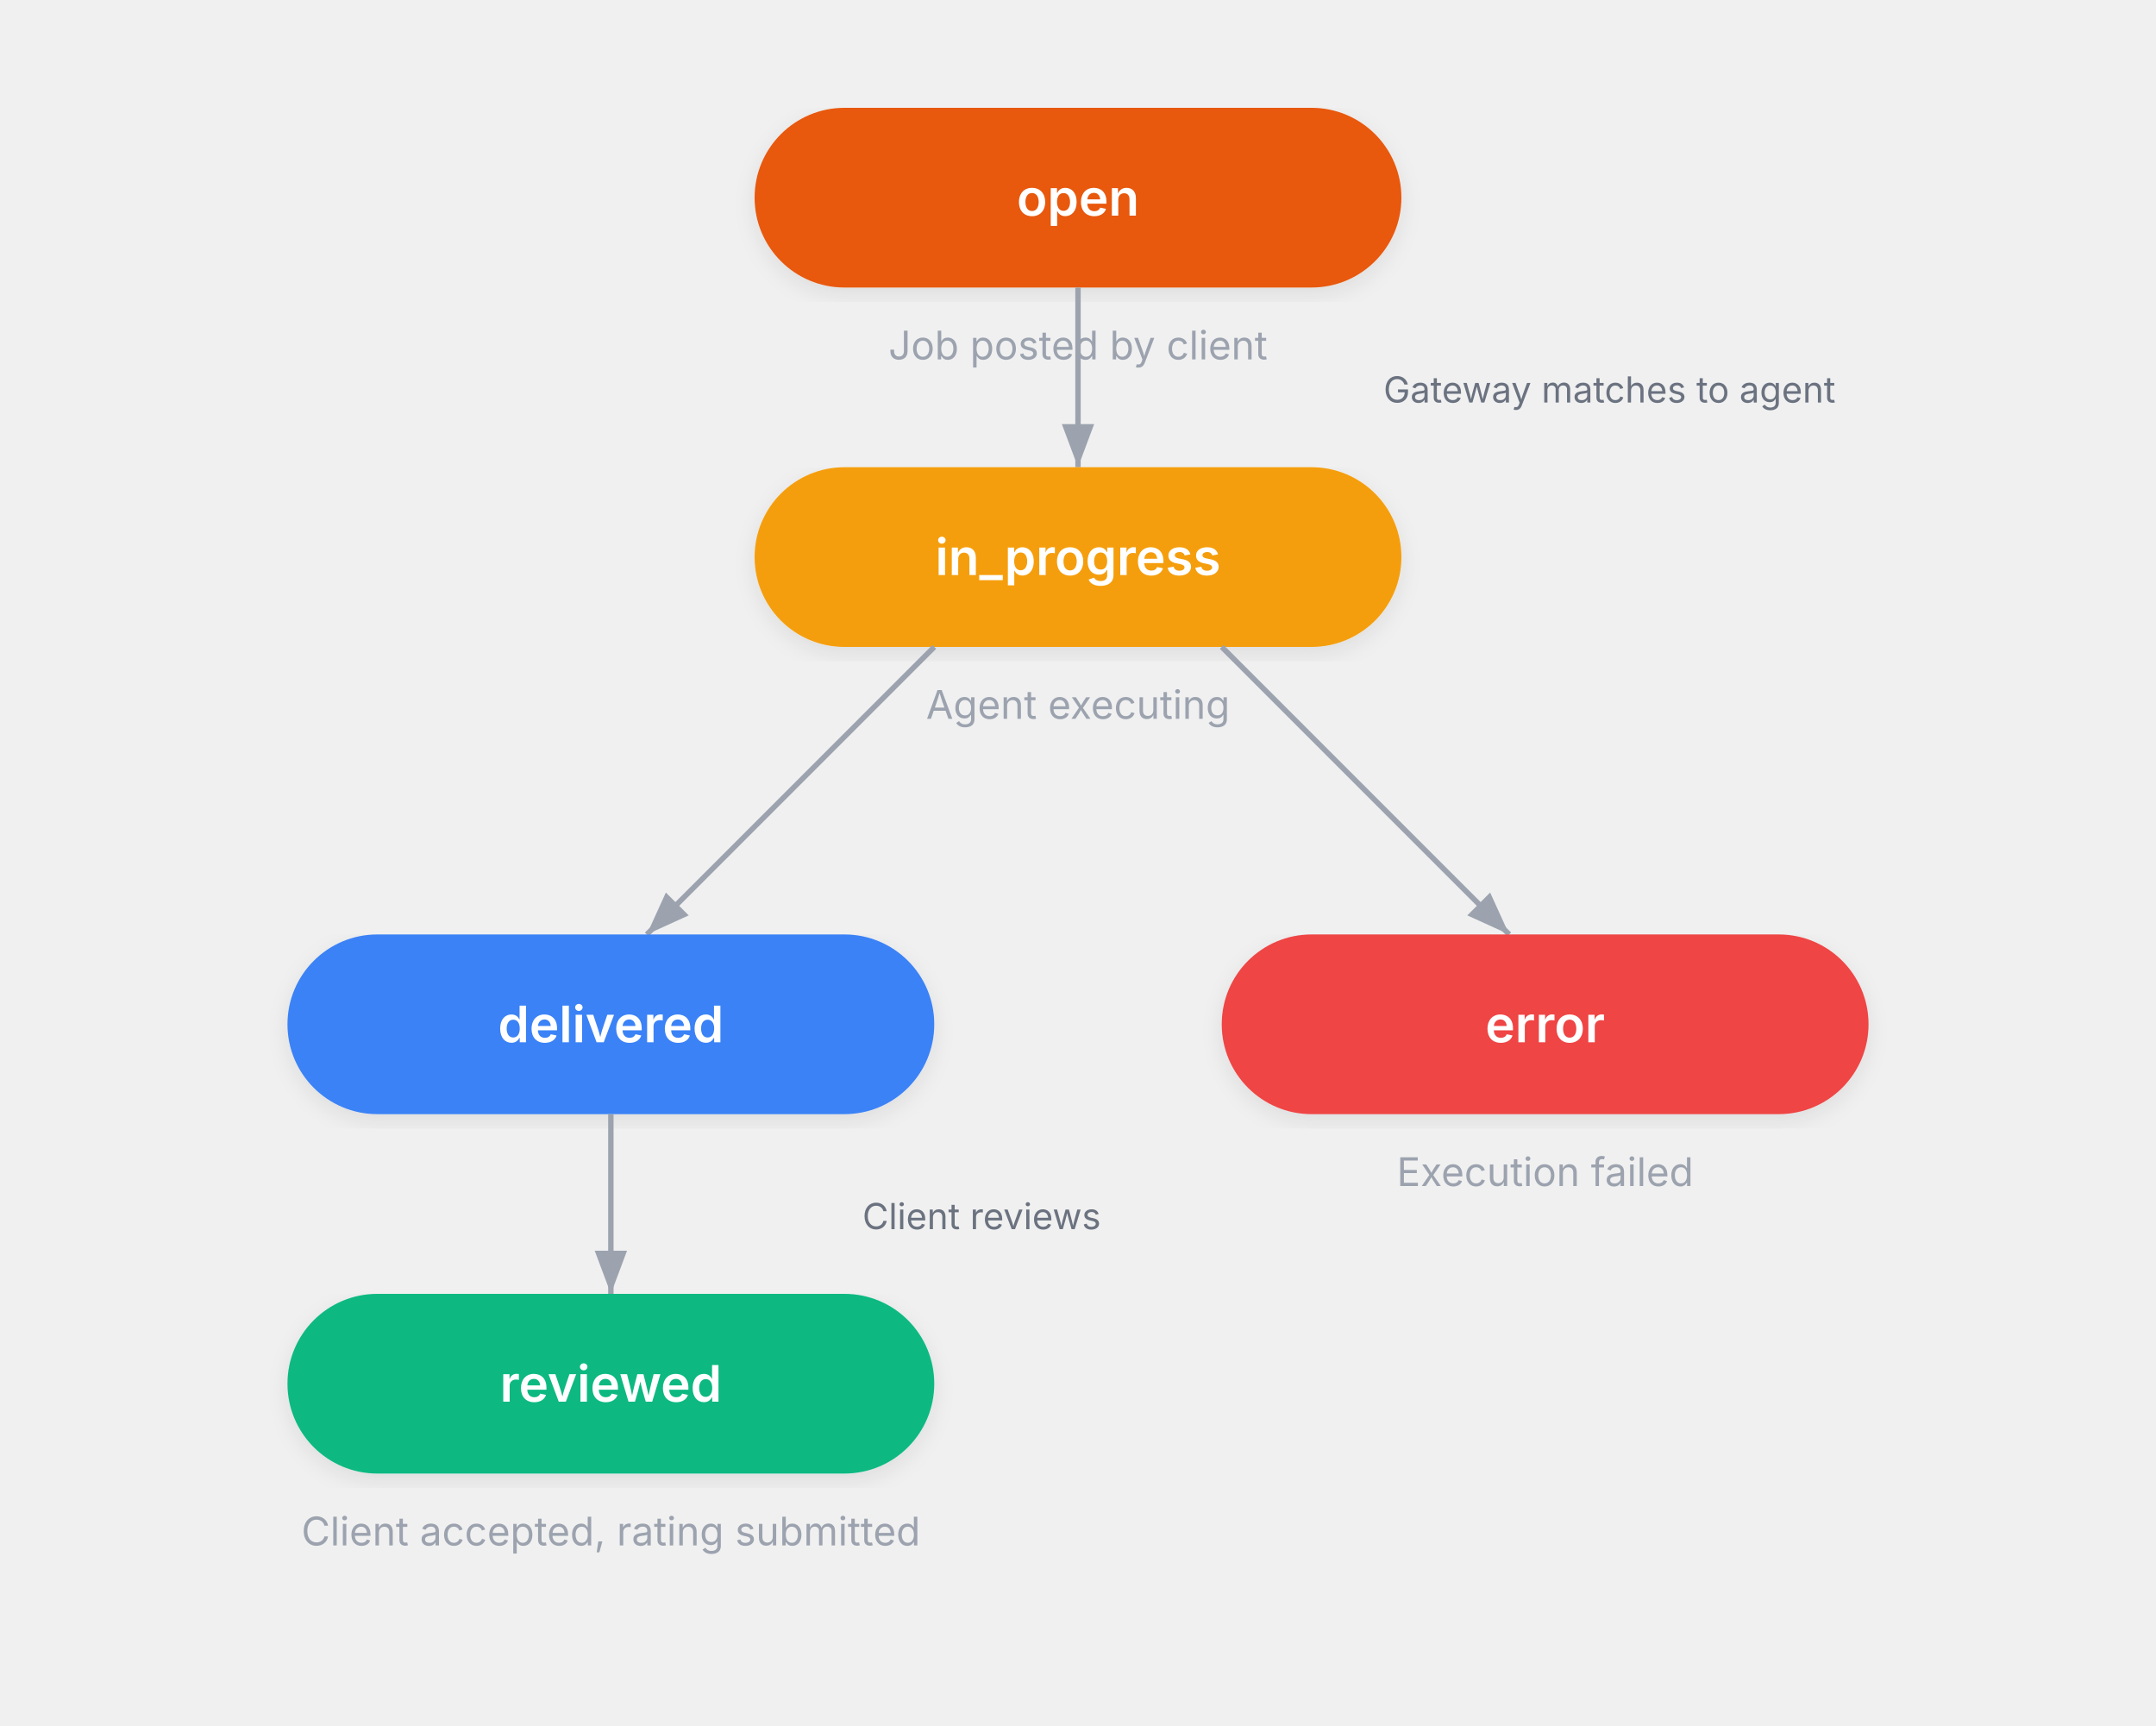
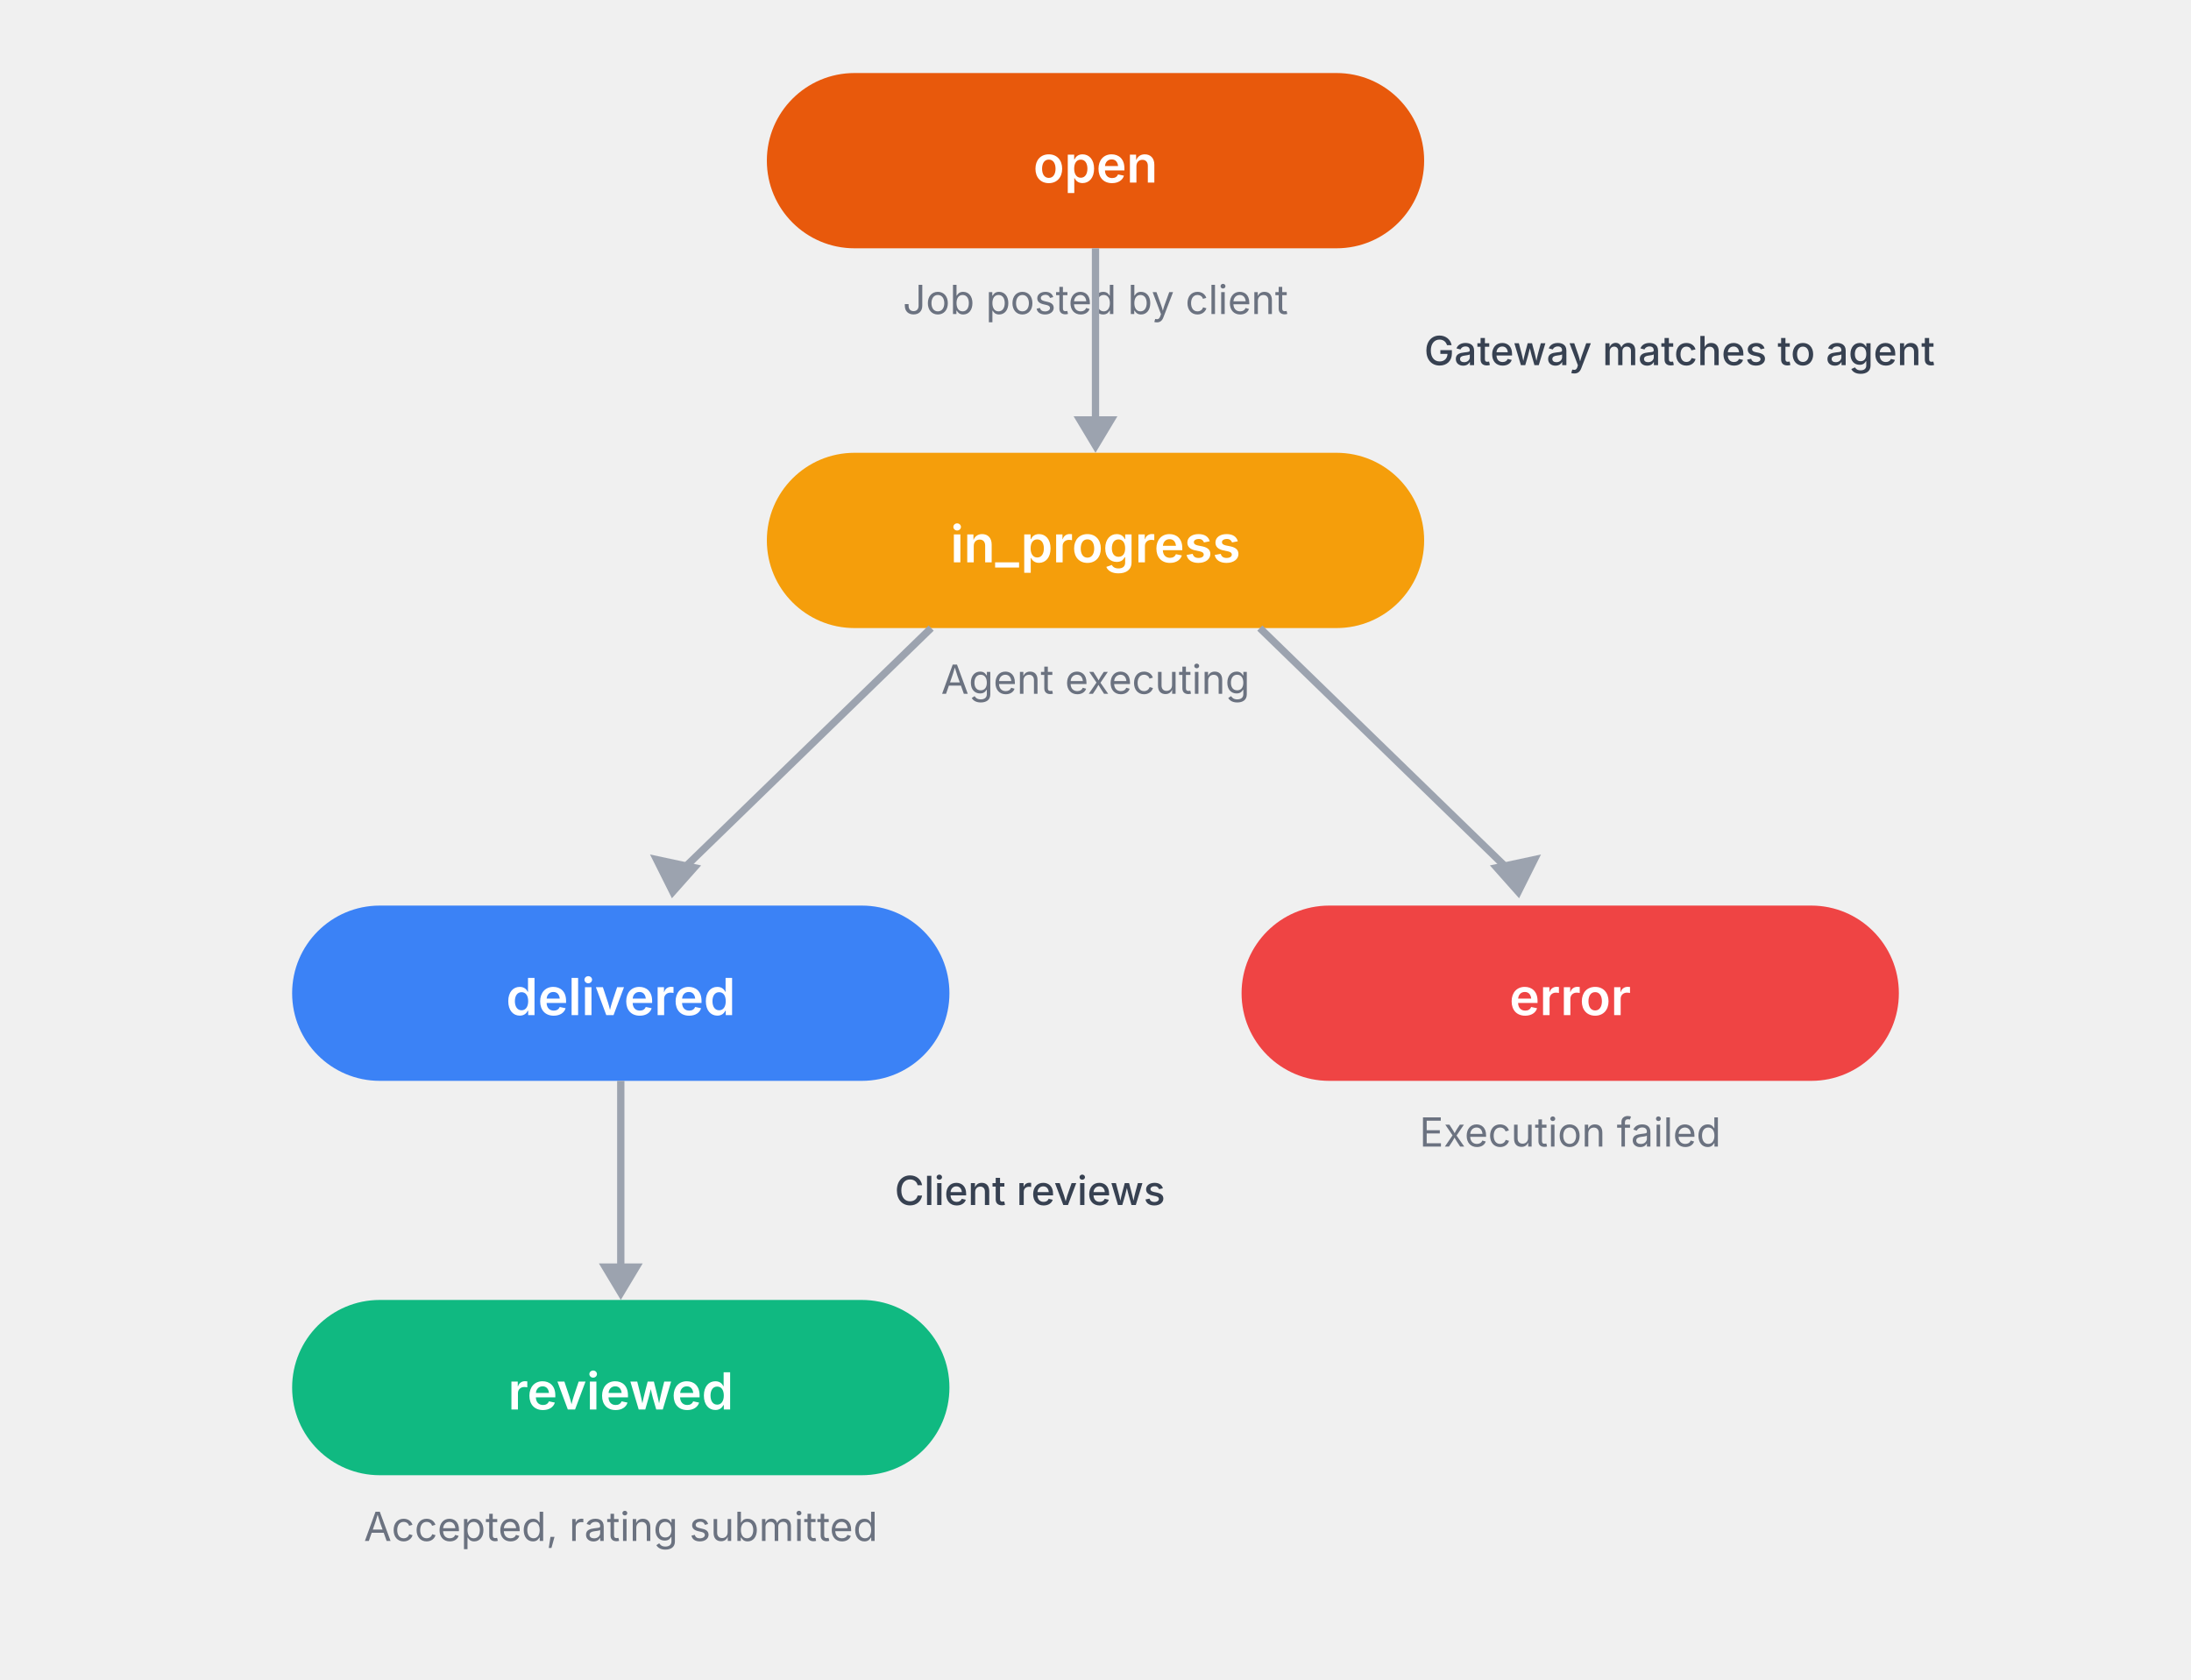
- <svg xmlns="http://www.w3.org/2000/svg" viewBox="0 0 600 480" font-family="Inter, system-ui, -apple-system, sans-serif">
-   <defs>
-     <filter id="shadow" x="-4%" y="-4%" width="108%" height="112%">
-       <feDropShadow dx="0" dy="2" stdDeviation="3" flood-opacity="0.08" />
-     </filter>
-     <marker id="arrow" markerWidth="8" markerHeight="6" refX="8" refY="3" orient="auto">
-       <path d="M0,0 L8,3 L0,6" fill="#9ca3af" />
-     </marker>
-   </defs>
-   <rect x="210" y="30" width="180" height="50" rx="25" fill="#e8590c" filter="url(#shadow)" />
-   <text x="300" y="60" text-anchor="middle" fill="#fff" font-size="14" font-weight="600">open</text>
-   <text x="300" y="100" text-anchor="middle" fill="#9ca3af" font-size="11">Job posted by client</text>
-   <line x1="300" y1="80" x2="300" y2="130" stroke="#9ca3af" stroke-width="1.5" marker-end="url(#arrow)" />
-   <text x="385" y="112" fill="#6b7280" font-size="10">Gateway matches to agent</text>
-   <rect x="210" y="130" width="180" height="50" rx="25" fill="#f59e0b" filter="url(#shadow)" />
-   <text x="300" y="160" text-anchor="middle" fill="#fff" font-size="14" font-weight="600">in_progress</text>
-   <text x="300" y="200" text-anchor="middle" fill="#9ca3af" font-size="11">Agent executing</text>
-   <line x1="260" y1="180" x2="180" y2="260" stroke="#9ca3af" stroke-width="1.5" marker-end="url(#arrow)" />
-   <line x1="340" y1="180" x2="420" y2="260" stroke="#9ca3af" stroke-width="1.5" marker-end="url(#arrow)" />
-   <rect x="80" y="260" width="180" height="50" rx="25" fill="#3b82f6" filter="url(#shadow)" />
-   <text x="170" y="290" text-anchor="middle" fill="#fff" font-size="14" font-weight="600">delivered</text>
-   <rect x="340" y="260" width="180" height="50" rx="25" fill="#ef4444" filter="url(#shadow)" />
-   <text x="430" y="290" text-anchor="middle" fill="#fff" font-size="14" font-weight="600">error</text>
-   <text x="430" y="330" text-anchor="middle" fill="#9ca3af" font-size="11">Execution failed</text>
-   <line x1="170" y1="310" x2="170" y2="360" stroke="#9ca3af" stroke-width="1.5" marker-end="url(#arrow)" />
-   <text x="240" y="342" fill="#6b7280" font-size="10">Client reviews</text>
-   <rect x="80" y="360" width="180" height="50" rx="25" fill="#10b981" filter="url(#shadow)" />
-   <text x="170" y="390" text-anchor="middle" fill="#fff" font-size="14" font-weight="600">reviewed</text>
-   <text x="170" y="430" text-anchor="middle" fill="#9ca3af" font-size="11">Client accepted, rating submitted</text>
+ <svg xmlns="http://www.w3.org/2000/svg" viewBox="0 0 600 460" font-family="Inter, system-ui, -apple-system, sans-serif">
+   <rect x="210" y="20" width="180" height="48" rx="24" fill="#e8590c" />
+   <text x="300" y="50" text-anchor="middle" fill="#fff" font-size="14" font-weight="600">open</text>
+   <text x="300" y="86" text-anchor="middle" fill="#6b7280" font-size="11">Job posted by client</text>
+   <line x1="300" y1="68" x2="300" y2="118" stroke="#9ca3af" stroke-width="2" />
+   <polygon points="294,114 300,124 306,114" fill="#9ca3af" />
+   <text x="390" y="100" fill="#374151" font-size="11" font-weight="500">Gateway matches to agent</text>
+   <rect x="210" y="124" width="180" height="48" rx="24" fill="#f59e0b" />
+   <text x="300" y="154" text-anchor="middle" fill="#fff" font-size="14" font-weight="600">in_progress</text>
+   <text x="300" y="190" text-anchor="middle" fill="#6b7280" font-size="11">Agent executing</text>
+   <line x1="255" y1="172" x2="185" y2="240" stroke="#9ca3af" stroke-width="2" />
+   <polygon points="178,234 184,246 192,237" fill="#9ca3af" />
+   <line x1="345" y1="172" x2="415" y2="240" stroke="#9ca3af" stroke-width="2" />
+   <polygon points="408,237 416,246 422,234" fill="#9ca3af" />
+   <rect x="80" y="248" width="180" height="48" rx="24" fill="#3b82f6" />
+   <text x="170" y="278" text-anchor="middle" fill="#fff" font-size="14" font-weight="600">delivered</text>
+   <rect x="340" y="248" width="180" height="48" rx="24" fill="#ef4444" />
+   <text x="430" y="278" text-anchor="middle" fill="#fff" font-size="14" font-weight="600">error</text>
+   <text x="430" y="314" text-anchor="middle" fill="#6b7280" font-size="11">Execution failed</text>
+   <line x1="170" y1="296" x2="170" y2="350" stroke="#9ca3af" stroke-width="2" />
+   <polygon points="164,346 170,356 176,346" fill="#9ca3af" />
+   <text x="245" y="330" fill="#374151" font-size="11" font-weight="500">Client reviews</text>
+   <rect x="80" y="356" width="180" height="48" rx="24" fill="#10b981" />
+   <text x="170" y="386" text-anchor="middle" fill="#fff" font-size="14" font-weight="600">reviewed</text>
+   <text x="170" y="422" text-anchor="middle" fill="#6b7280" font-size="11">Accepted, rating submitted</text>
</svg>
